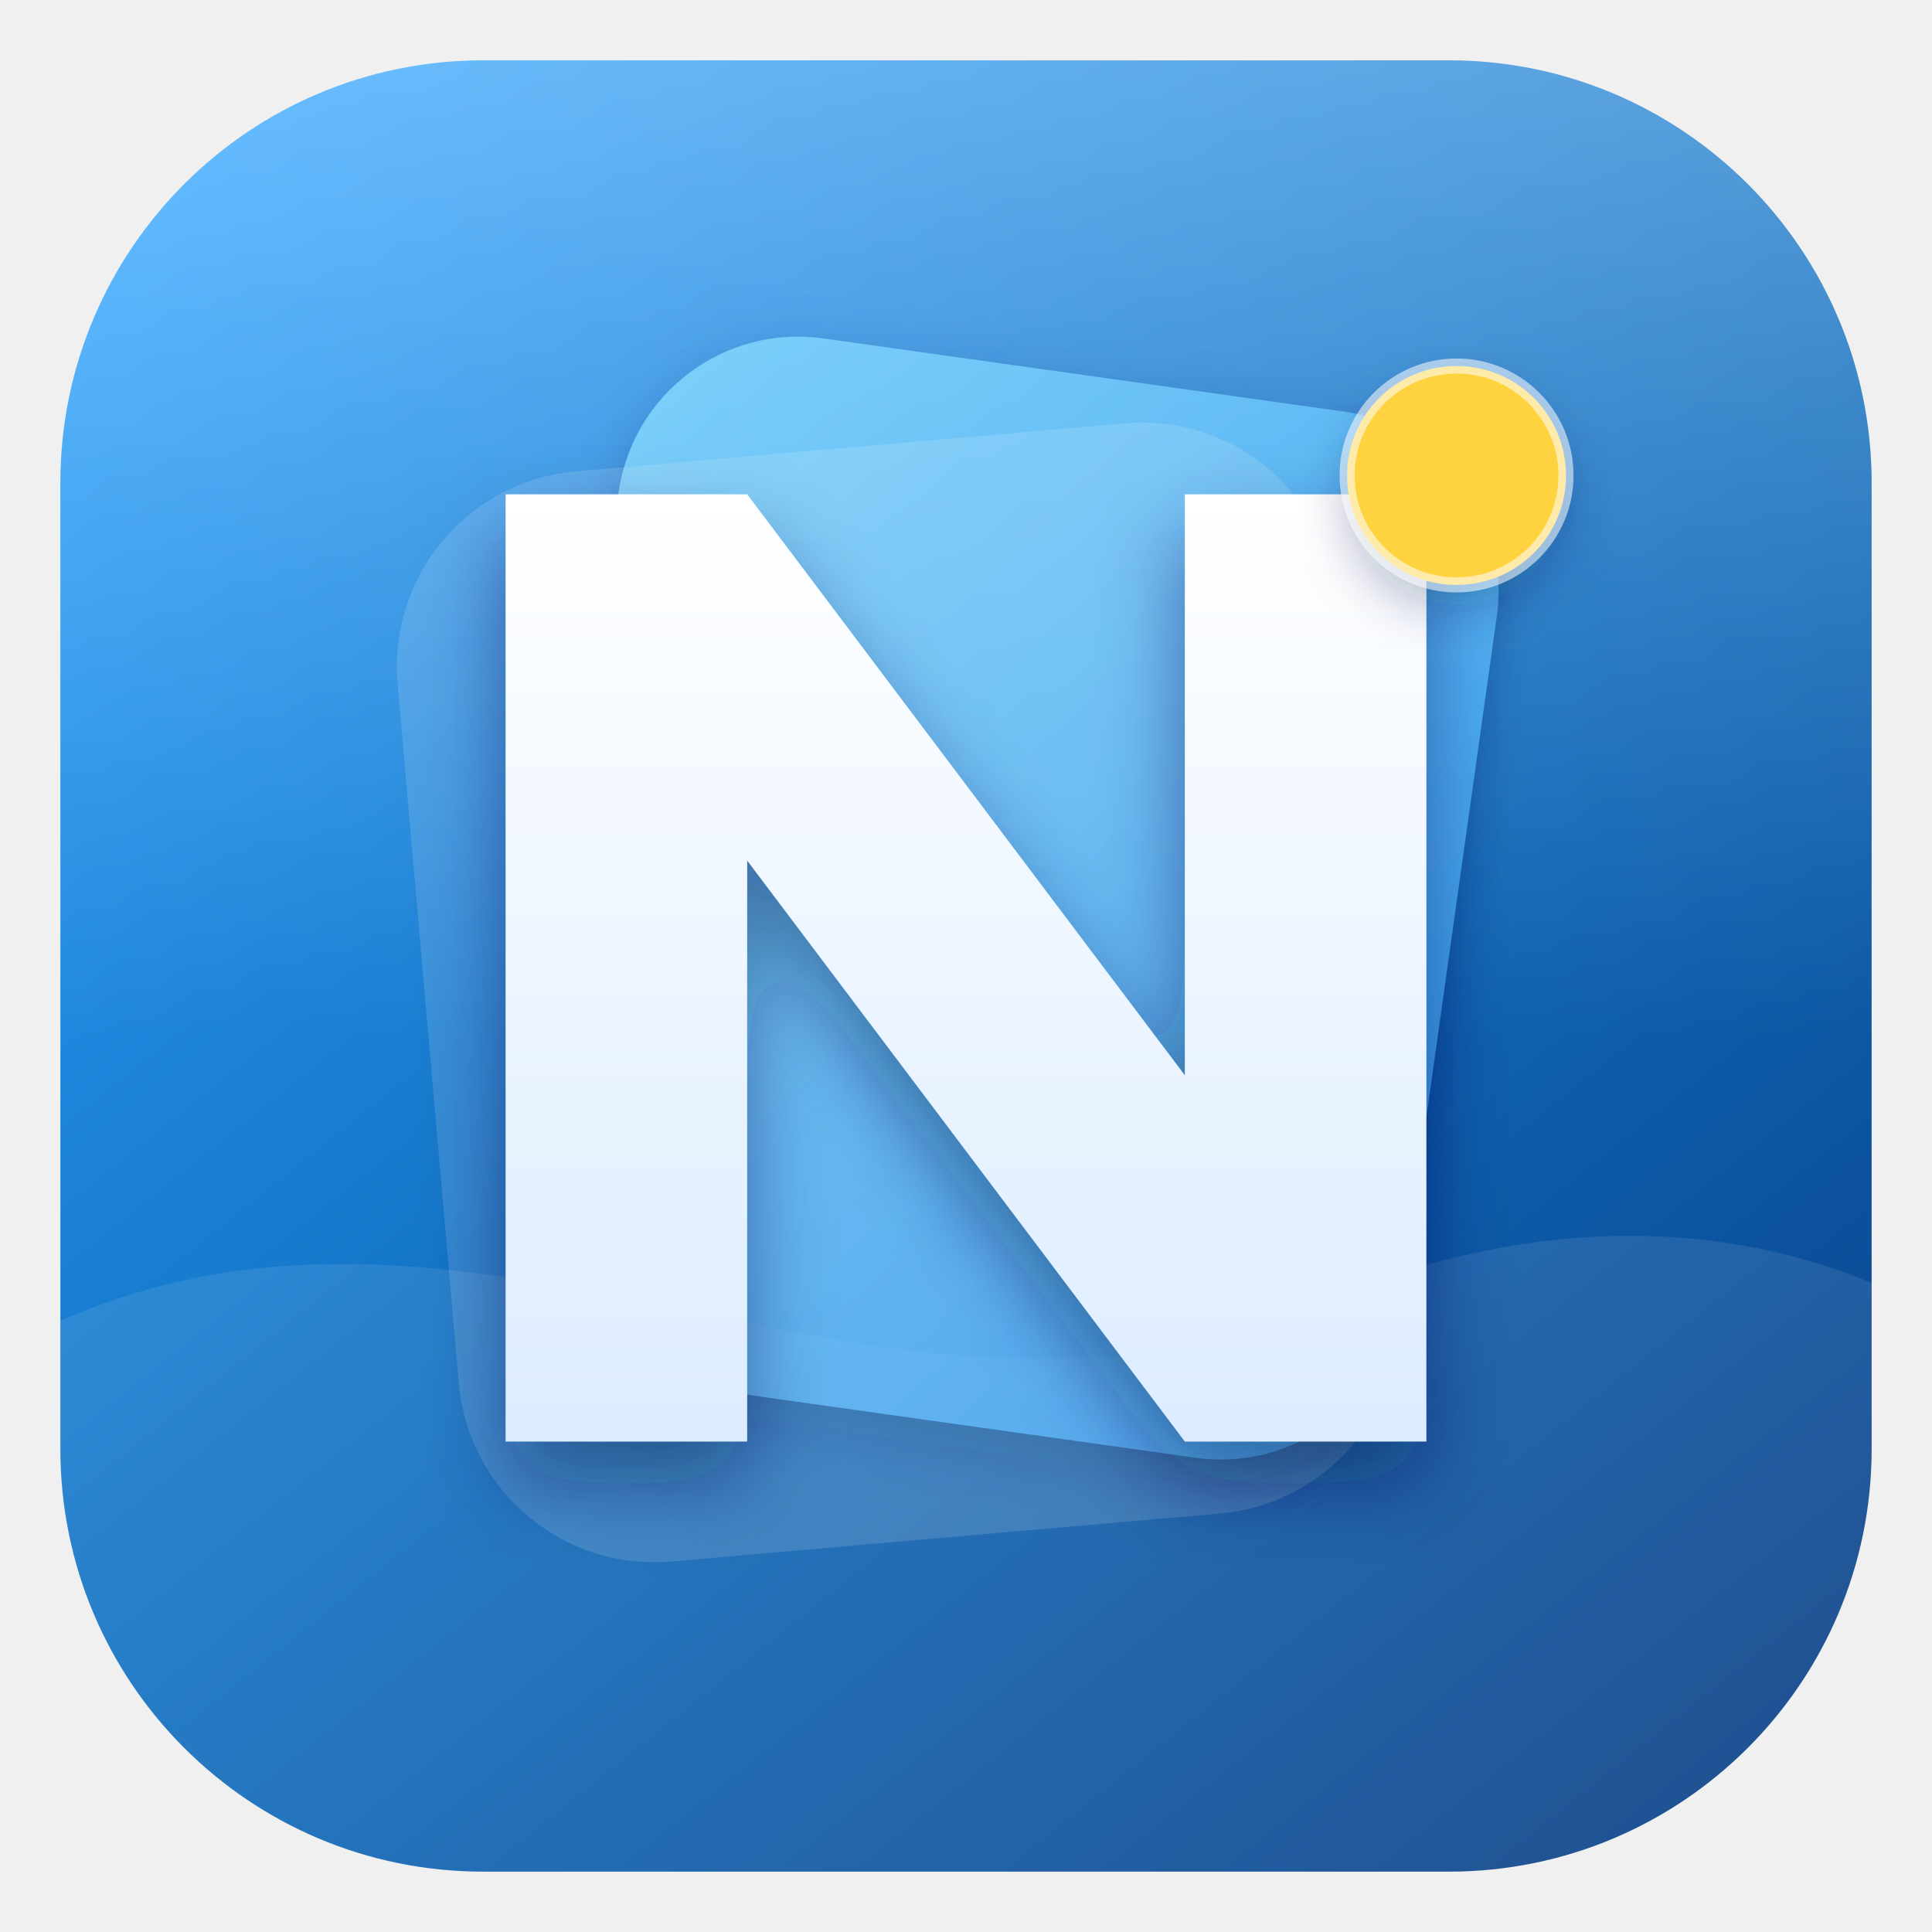
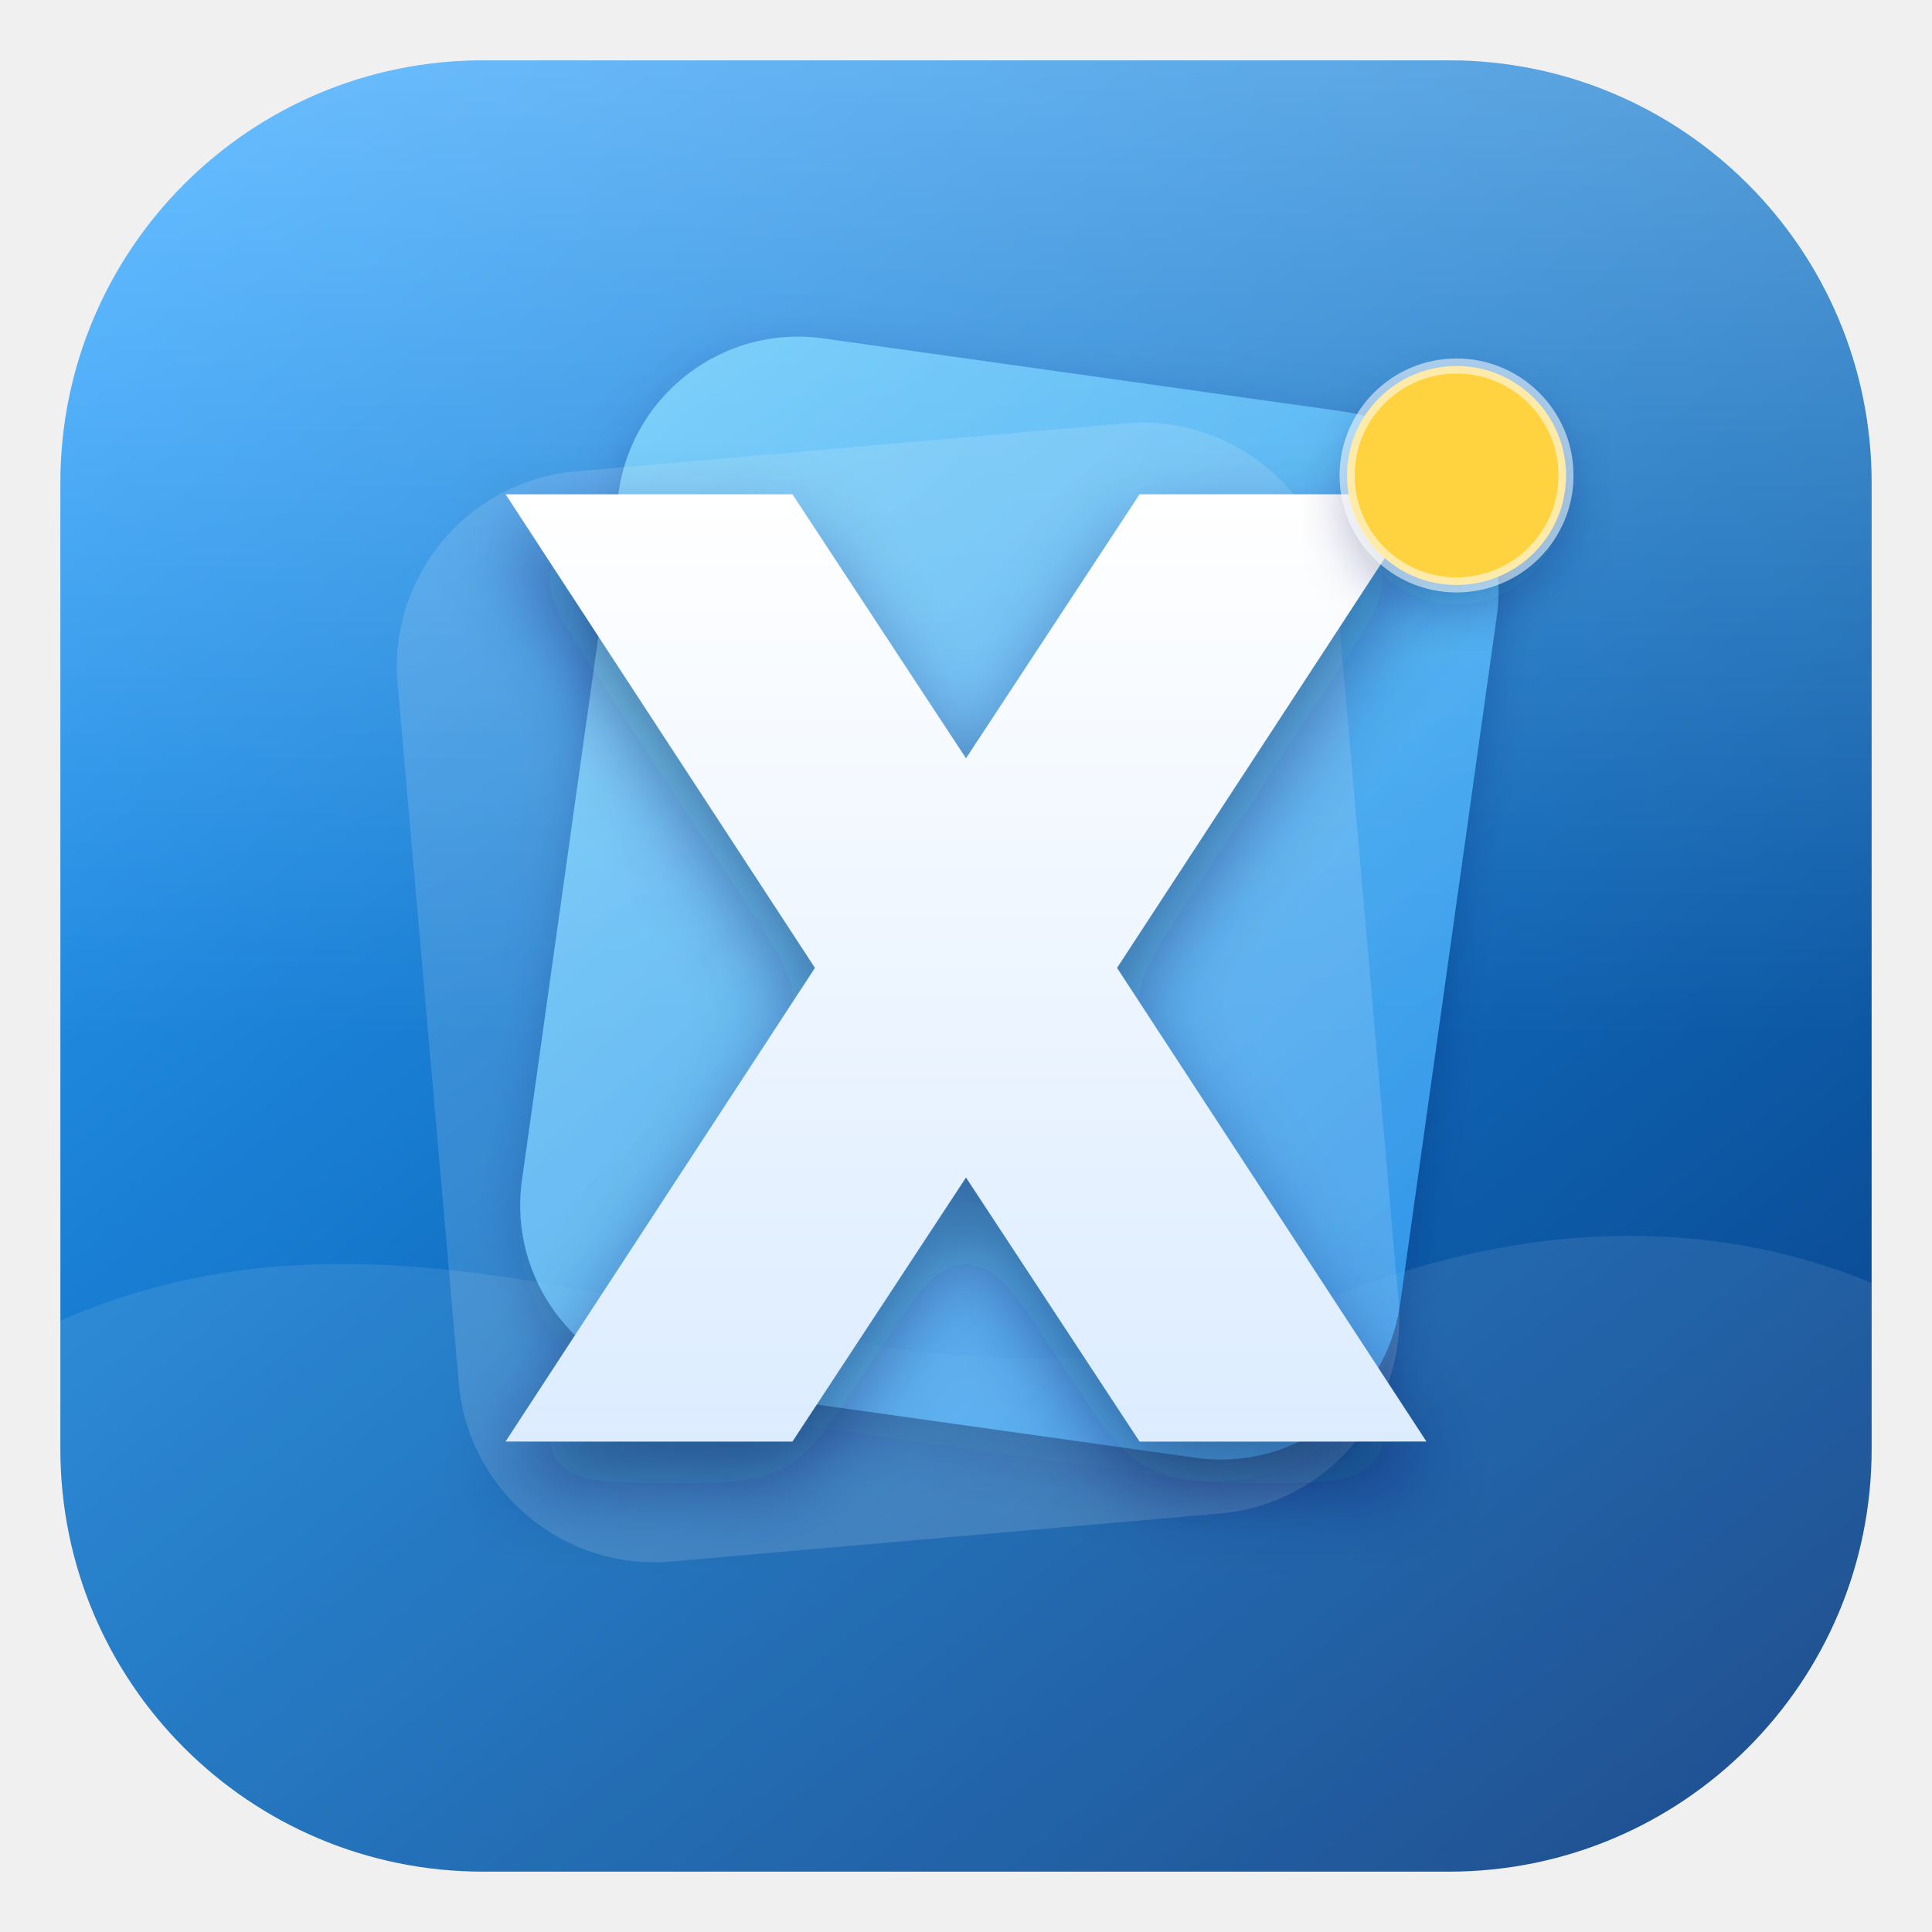
<svg xmlns="http://www.w3.org/2000/svg" viewBox="0 0 1024 1024" width="1024" height="1024">
  <defs>
    <linearGradient id="fondo" x1="0.1" y1="0" x2="0.9" y2="1">
      <stop offset="0" stop-color="#2fa4ff" />
      <stop offset="0.55" stop-color="#0f6cbd" />
      <stop offset="1" stop-color="#0a3f86" />
    </linearGradient>
    <linearGradient id="brillo" x1="0" y1="0" x2="0" y2="1">
      <stop offset="0" stop-color="#ffffff" stop-opacity="0.28" />
      <stop offset="1" stop-color="#ffffff" stop-opacity="0" />
    </linearGradient>
    <linearGradient id="hoja" x1="0" y1="0" x2="1" y2="1">
      <stop offset="0" stop-color="#8ee0ff" />
      <stop offset="1" stop-color="#3aa7ff" />
    </linearGradient>
    <linearGradient id="letra" x1="0" y1="0" x2="0" y2="1">
      <stop offset="0" stop-color="#ffffff" />
      <stop offset="1" stop-color="#dcecff" />
    </linearGradient>
    <filter id="sombra" x="-20%" y="-20%" width="140%" height="150%">
      <feDropShadow dx="0" dy="22" stdDeviation="22" flood-color="#04204f" flood-opacity="0.45" />
    </filter>
    <filter id="sombraSuave" x="-20%" y="-20%" width="140%" height="150%">
      <feDropShadow dx="0" dy="12" stdDeviation="14" flood-color="#04204f" flood-opacity="0.3" />
    </filter>
    <clipPath id="marco">
      <rect x="32" y="32" width="960" height="960" rx="224" />
    </clipPath>
  </defs>
  <rect x="32" y="32" width="960" height="960" rx="224" fill="url(#fondo)" />
  <g clip-path="url(#marco)">
    <rect x="32" y="32" width="960" height="520" fill="url(#brillo)" />
    <path d="M32 700 C 260 600 470 790 700 690 C 820 640 920 650 992 680 L 992 992 L 32 992 Z" fill="#ffffff" opacity="0.09" />
  </g>
  <rect x="300" y="196" width="470" height="560" rx="96" fill="url(#hoja)" opacity="0.75" filter="url(#sombraSuave)" transform="rotate(8 535 476)" />
  <rect x="226" y="236" width="500" height="580" rx="104" fill="#ffffff" opacity="0.14" transform="rotate(-5 476 526)" />
  <g filter="url(#sombra)">
-     <path fill="url(#letra)" d="M268 764 V262 H396 L628 570 V262 H756 V764 H628 L396 456 V764 Z" />
+     <path fill="url(#letra)" d="M268 262 H420 L512 402 L604 262 H756 L592 513 L756 764 H604 L512 624 L420 764 H268 L432 513 Z" />
  </g>
  <circle cx="772" cy="252" r="58" fill="#ffd23f" filter="url(#sombraSuave)" />
  <circle cx="772" cy="252" r="58" fill="none" stroke="#ffffff" stroke-opacity="0.55" stroke-width="8" />
</svg>
